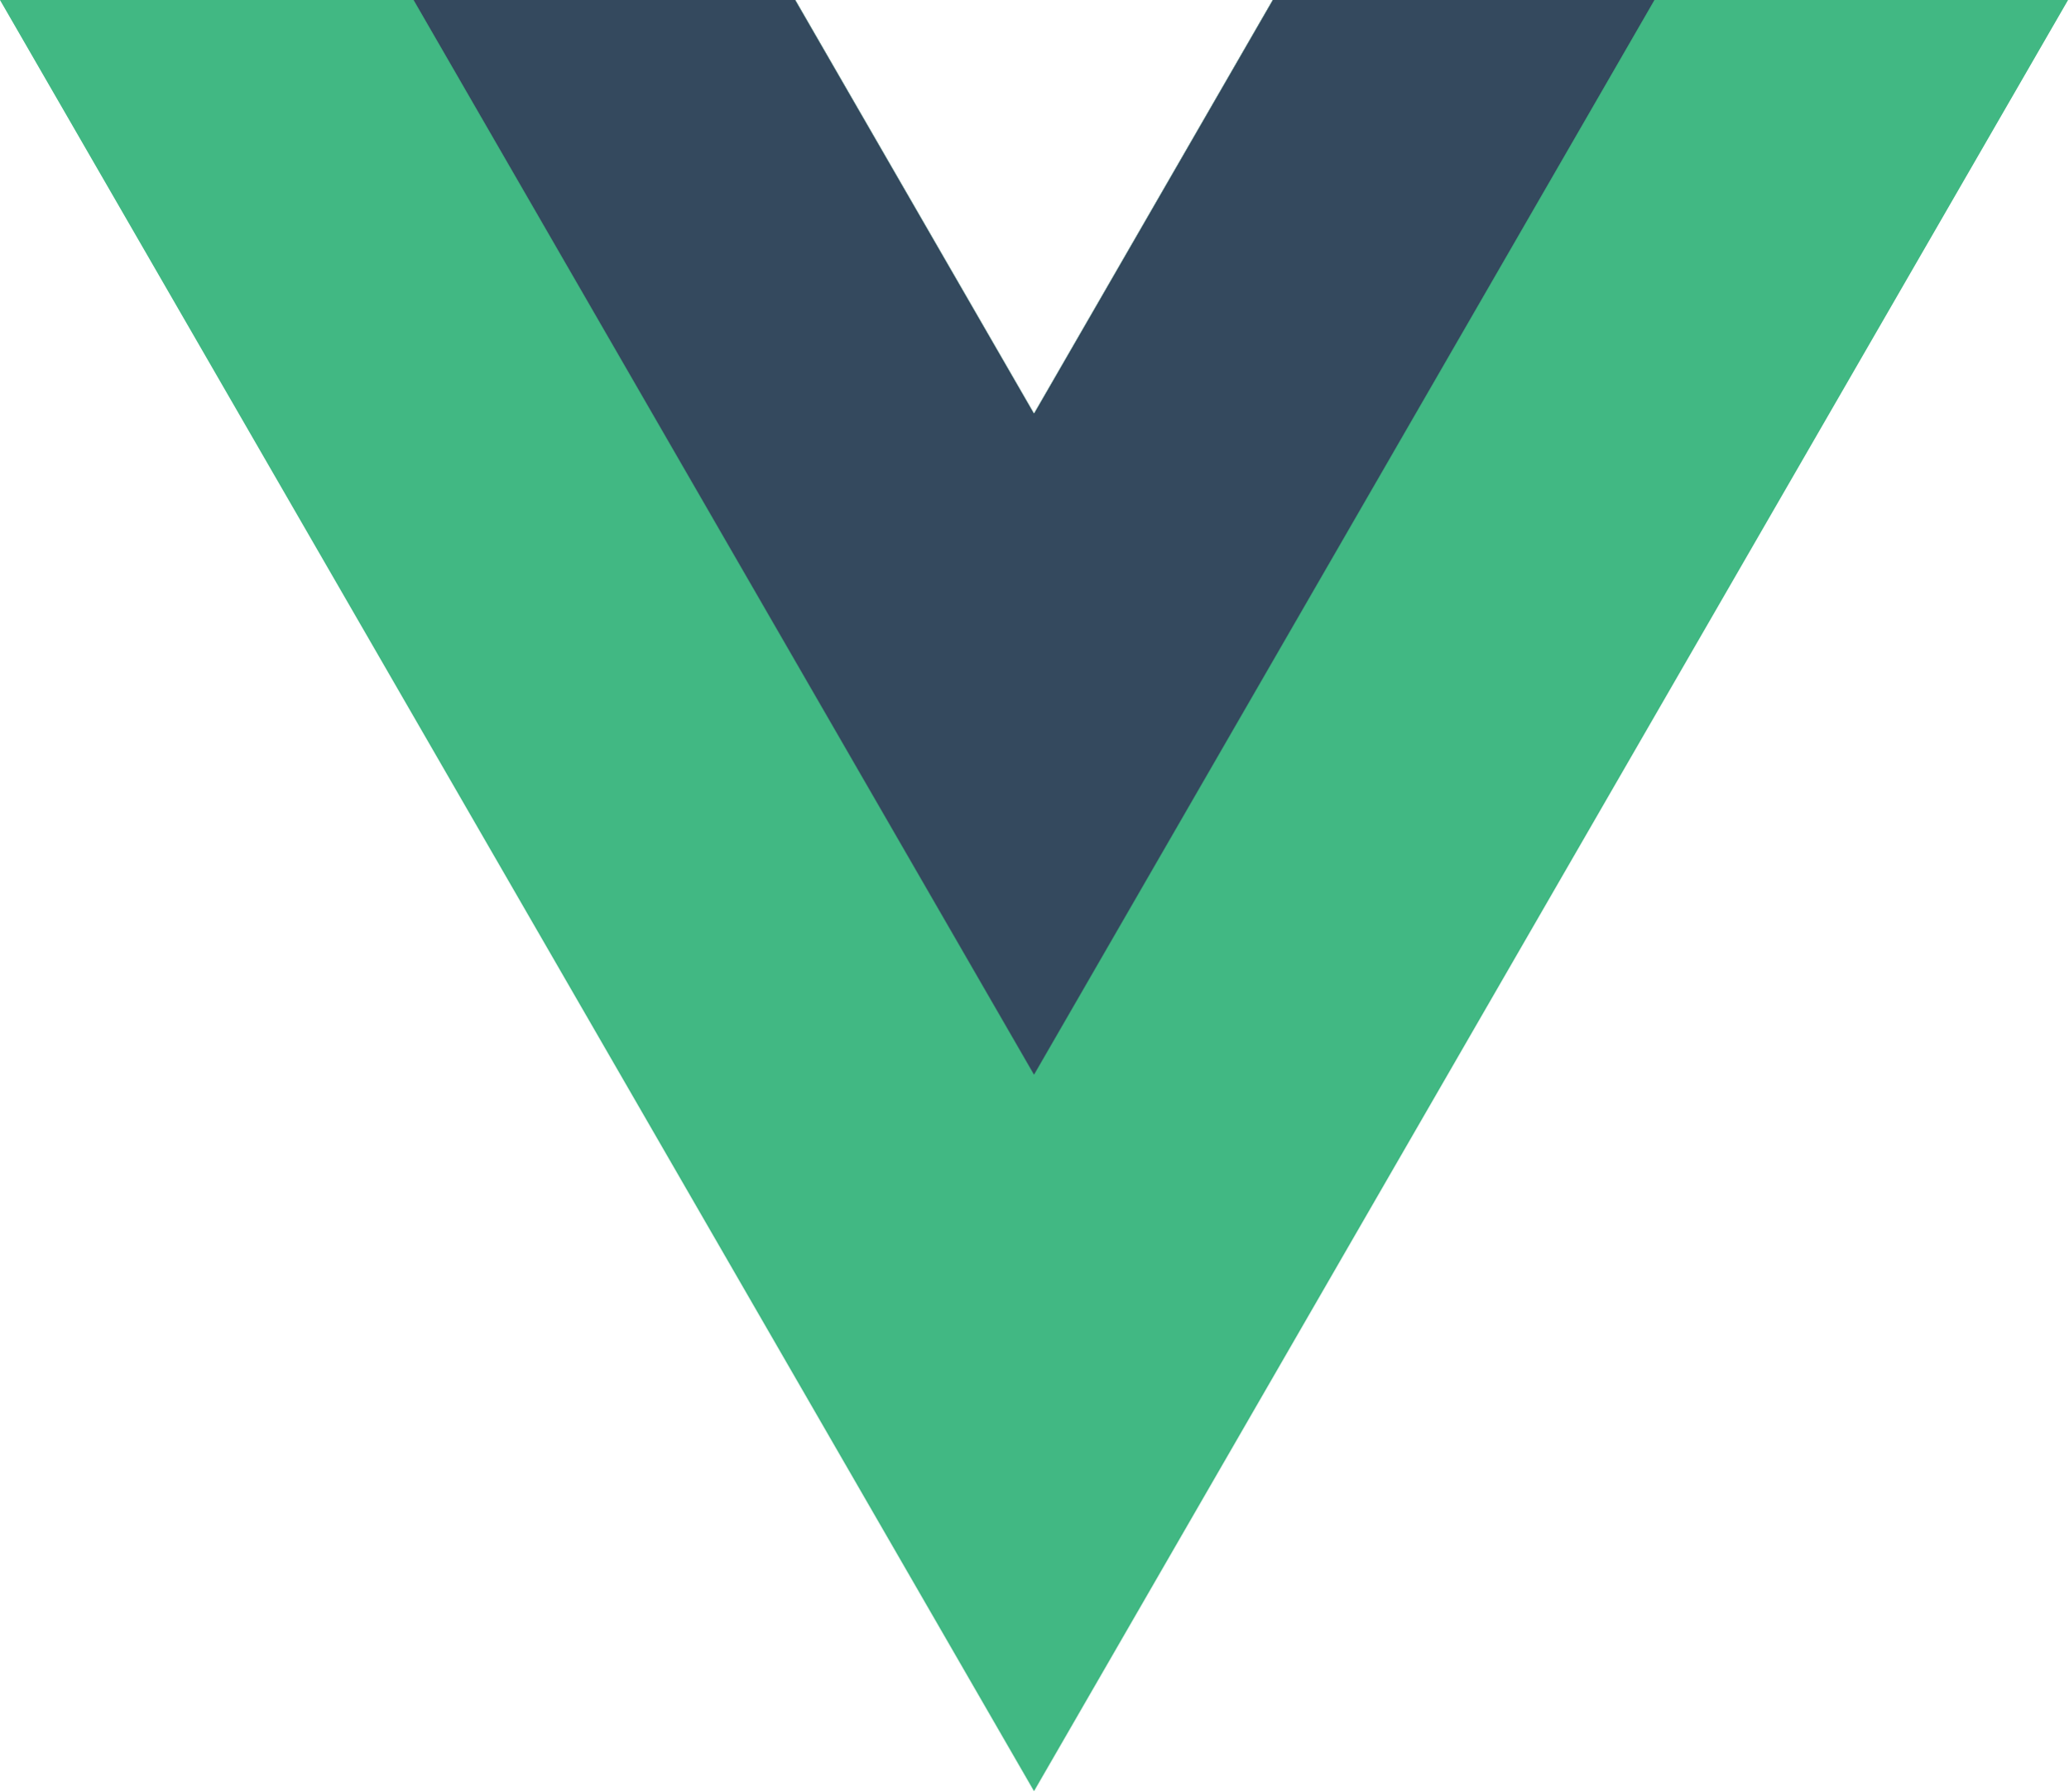
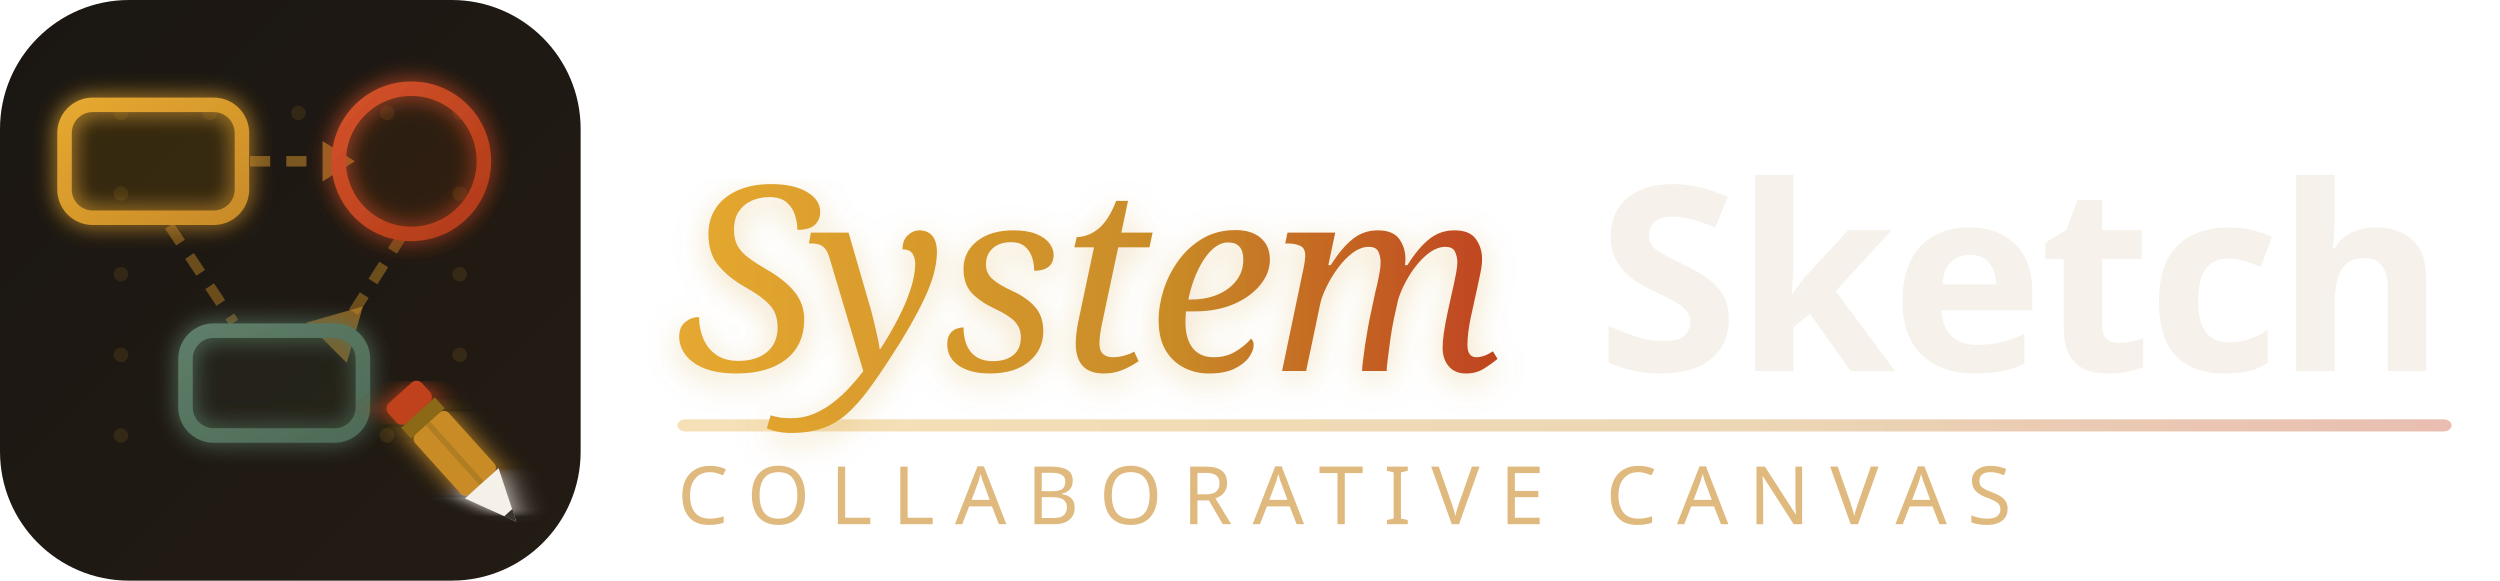
- <svg xmlns="http://www.w3.org/2000/svg" viewBox="0 0 261.76 226.69">
-   <path d="M161.096.001l-30.225 52.351L100.647.001H-.005l130.877 226.688L261.749.001z" fill="#41b883" />
-   <path d="M161.096.001l-30.225 52.351L100.647.001H52.346l78.526 136.01L209.398.001z" fill="#34495e" />
+ <svg xmlns="http://www.w3.org/2000/svg" viewBox="0 0 310 72">
+   <defs>
+     <linearGradient id="ibg" x1="0" y1="0" x2="72" y2="72" gradientUnits="userSpaceOnUse">
+       <stop offset="0%" stop-color="#1A1612" />
+       <stop offset="100%" stop-color="#231C14" />
+     </linearGradient>
+     <linearGradient id="wAmber" x1="0" y1="0" x2="1" y2="1">
+       <stop offset="0%" stop-color="#E5A830" />
+       <stop offset="100%" stop-color="#C98B28" />
+     </linearGradient>
+     <linearGradient id="wRed" x1="0" y1="0" x2="1" y2="1">
+       <stop offset="0%" stop-color="#D4522A" />
+       <stop offset="100%" stop-color="#B03A18" />
+     </linearGradient>
+     <linearGradient id="wSage" x1="0" y1="0" x2="1" y2="1">
+       <stop offset="0%" stop-color="#5E7E69" />
+       <stop offset="100%" stop-color="#4E6B57" />
+     </linearGradient>
+     <linearGradient id="textGrad" x1="0" y1="0" x2="1" y2="0">
+       <stop offset="0%" stop-color="#E5A830" />
+       <stop offset="60%" stop-color="#C98B28" />
+       <stop offset="100%" stop-color="#C0431F" />
+     </linearGradient>
+     <filter id="wGlow" x="-40%" y="-40%" width="180%" height="180%">
+       <feGaussianBlur in="SourceGraphic" stdDeviation="1.4" result="blur" />
+       <feMerge>
+         <feMergeNode in="blur" />
+         <feMergeNode in="SourceGraphic" />
+       </feMerge>
+     </filter>
+     <filter id="textShadow" x="-5%" y="-5%" width="110%" height="130%">
+       <feDropShadow dx="0" dy="1" stdDeviation="2" flood-color="#C98B28" flood-opacity="0.25" />
+     </filter>
+   </defs>
+   <rect x="0" y="0" width="72" height="72" rx="16" fill="url(#ibg)" />
+   <g fill="#C98B28" opacity="0.13">
+     <circle cx="15" cy="14" r="0.9" />
+     <circle cx="26" cy="14" r="0.9" />
+     <circle cx="37" cy="14" r="0.9" />
+     <circle cx="48" cy="14" r="0.9" />
+     <circle cx="57" cy="14" r="0.9" />
+     <circle cx="15" cy="24" r="0.9" />
+     <circle cx="57" cy="24" r="0.9" />
+     <circle cx="15" cy="34" r="0.9" />
+     <circle cx="57" cy="34" r="0.9" />
+     <circle cx="15" cy="44" r="0.9" />
+     <circle cx="57" cy="44" r="0.9" />
+     <circle cx="15" cy="54" r="0.9" />
+     <circle cx="26" cy="54" r="0.9" />
+     <circle cx="37" cy="54" r="0.9" />
+     <circle cx="48" cy="54" r="0.9" />
+     <circle cx="57" cy="54" r="0.9" />
+   </g>
+   <line x1="31" y1="20" x2="40" y2="20" stroke="#C98B28" stroke-width="1.3" stroke-dasharray="2.5,2" opacity="0.55" />
+   <polygon points="40,17.5 44,20 40,22.5" fill="#C98B28" opacity="0.65" />
+   <line x1="21" y1="28" x2="29" y2="40" stroke="#C98B28" stroke-width="1.3" stroke-dasharray="2.5,2" opacity="0.45" />
+   <line x1="50" y1="29" x2="43" y2="40" stroke="#C98B28" stroke-width="1.3" stroke-dasharray="2.5,2" opacity="0.45" />
+   <polygon points="38,40 45,38 43,45" fill="#C98B28" opacity="0.6" />
+   <rect x="8" y="13" width="22" height="14" rx="3.5" fill="#C98B2813" stroke="url(#wAmber)" stroke-width="1.8" filter="url(#wGlow)" />
+   <circle cx="51" cy="20" r="9" fill="#C0431F0C" stroke="url(#wRed)" stroke-width="1.8" filter="url(#wGlow)" />
+   <rect x="23" y="41" width="22" height="13" rx="3.5" fill="#4E6B5710" stroke="url(#wSage)" stroke-width="1.8" filter="url(#wGlow)" />
+   <g transform="translate(58,58) rotate(-42)" filter="url(#wGlow)">
+     <rect x="-2.8" y="-12.5" width="5.6" height="3.3" rx="0.9" fill="#C0431F" />
+     <rect x="-2.8" y="-9.2" width="5.6" height="1.8" fill="#8B6914" />
+     <rect x="-2.8" y="-7.4" width="5.6" height="10" rx="0.8" fill="#C98B28" />
+     <line x1="0" y1="-7.4" x2="0" y2="2.6" stroke="#8B6914" stroke-width="0.7" opacity="0.4" />
+     <polygon points="-2.8,2.6 2.8,2.6 0,9" fill="#F5F0E8" />
+     <polygon points="-0.7,7.5 0.7,7.5 0,9" fill="#3A3530" />
+   </g>
+   <text x="84" y="46" font-family="'Fraunces', Georgia, serif" font-style="italic" font-weight="400" font-size="32" letter-spacing="-0.5" fill="url(#textGrad)" filter="url(#textShadow)">System</text>
+   <text x="198" y="46" font-family="'Instrument Sans', system-ui, sans-serif" font-weight="600" font-size="32" letter-spacing="-0.5" fill="#F5F0E8" opacity="0.92">Sketch</text>
+   <rect x="84" y="52" width="220" height="1.5" rx="1" fill="url(#textGrad)" opacity="0.35" />
+   <text x="84" y="65" font-family="'Instrument Sans', system-ui, sans-serif" font-weight="400" font-size="10" letter-spacing="2.5" fill="#C98B28" opacity="0.6">COLLABORATIVE CANVAS</text>
</svg>
